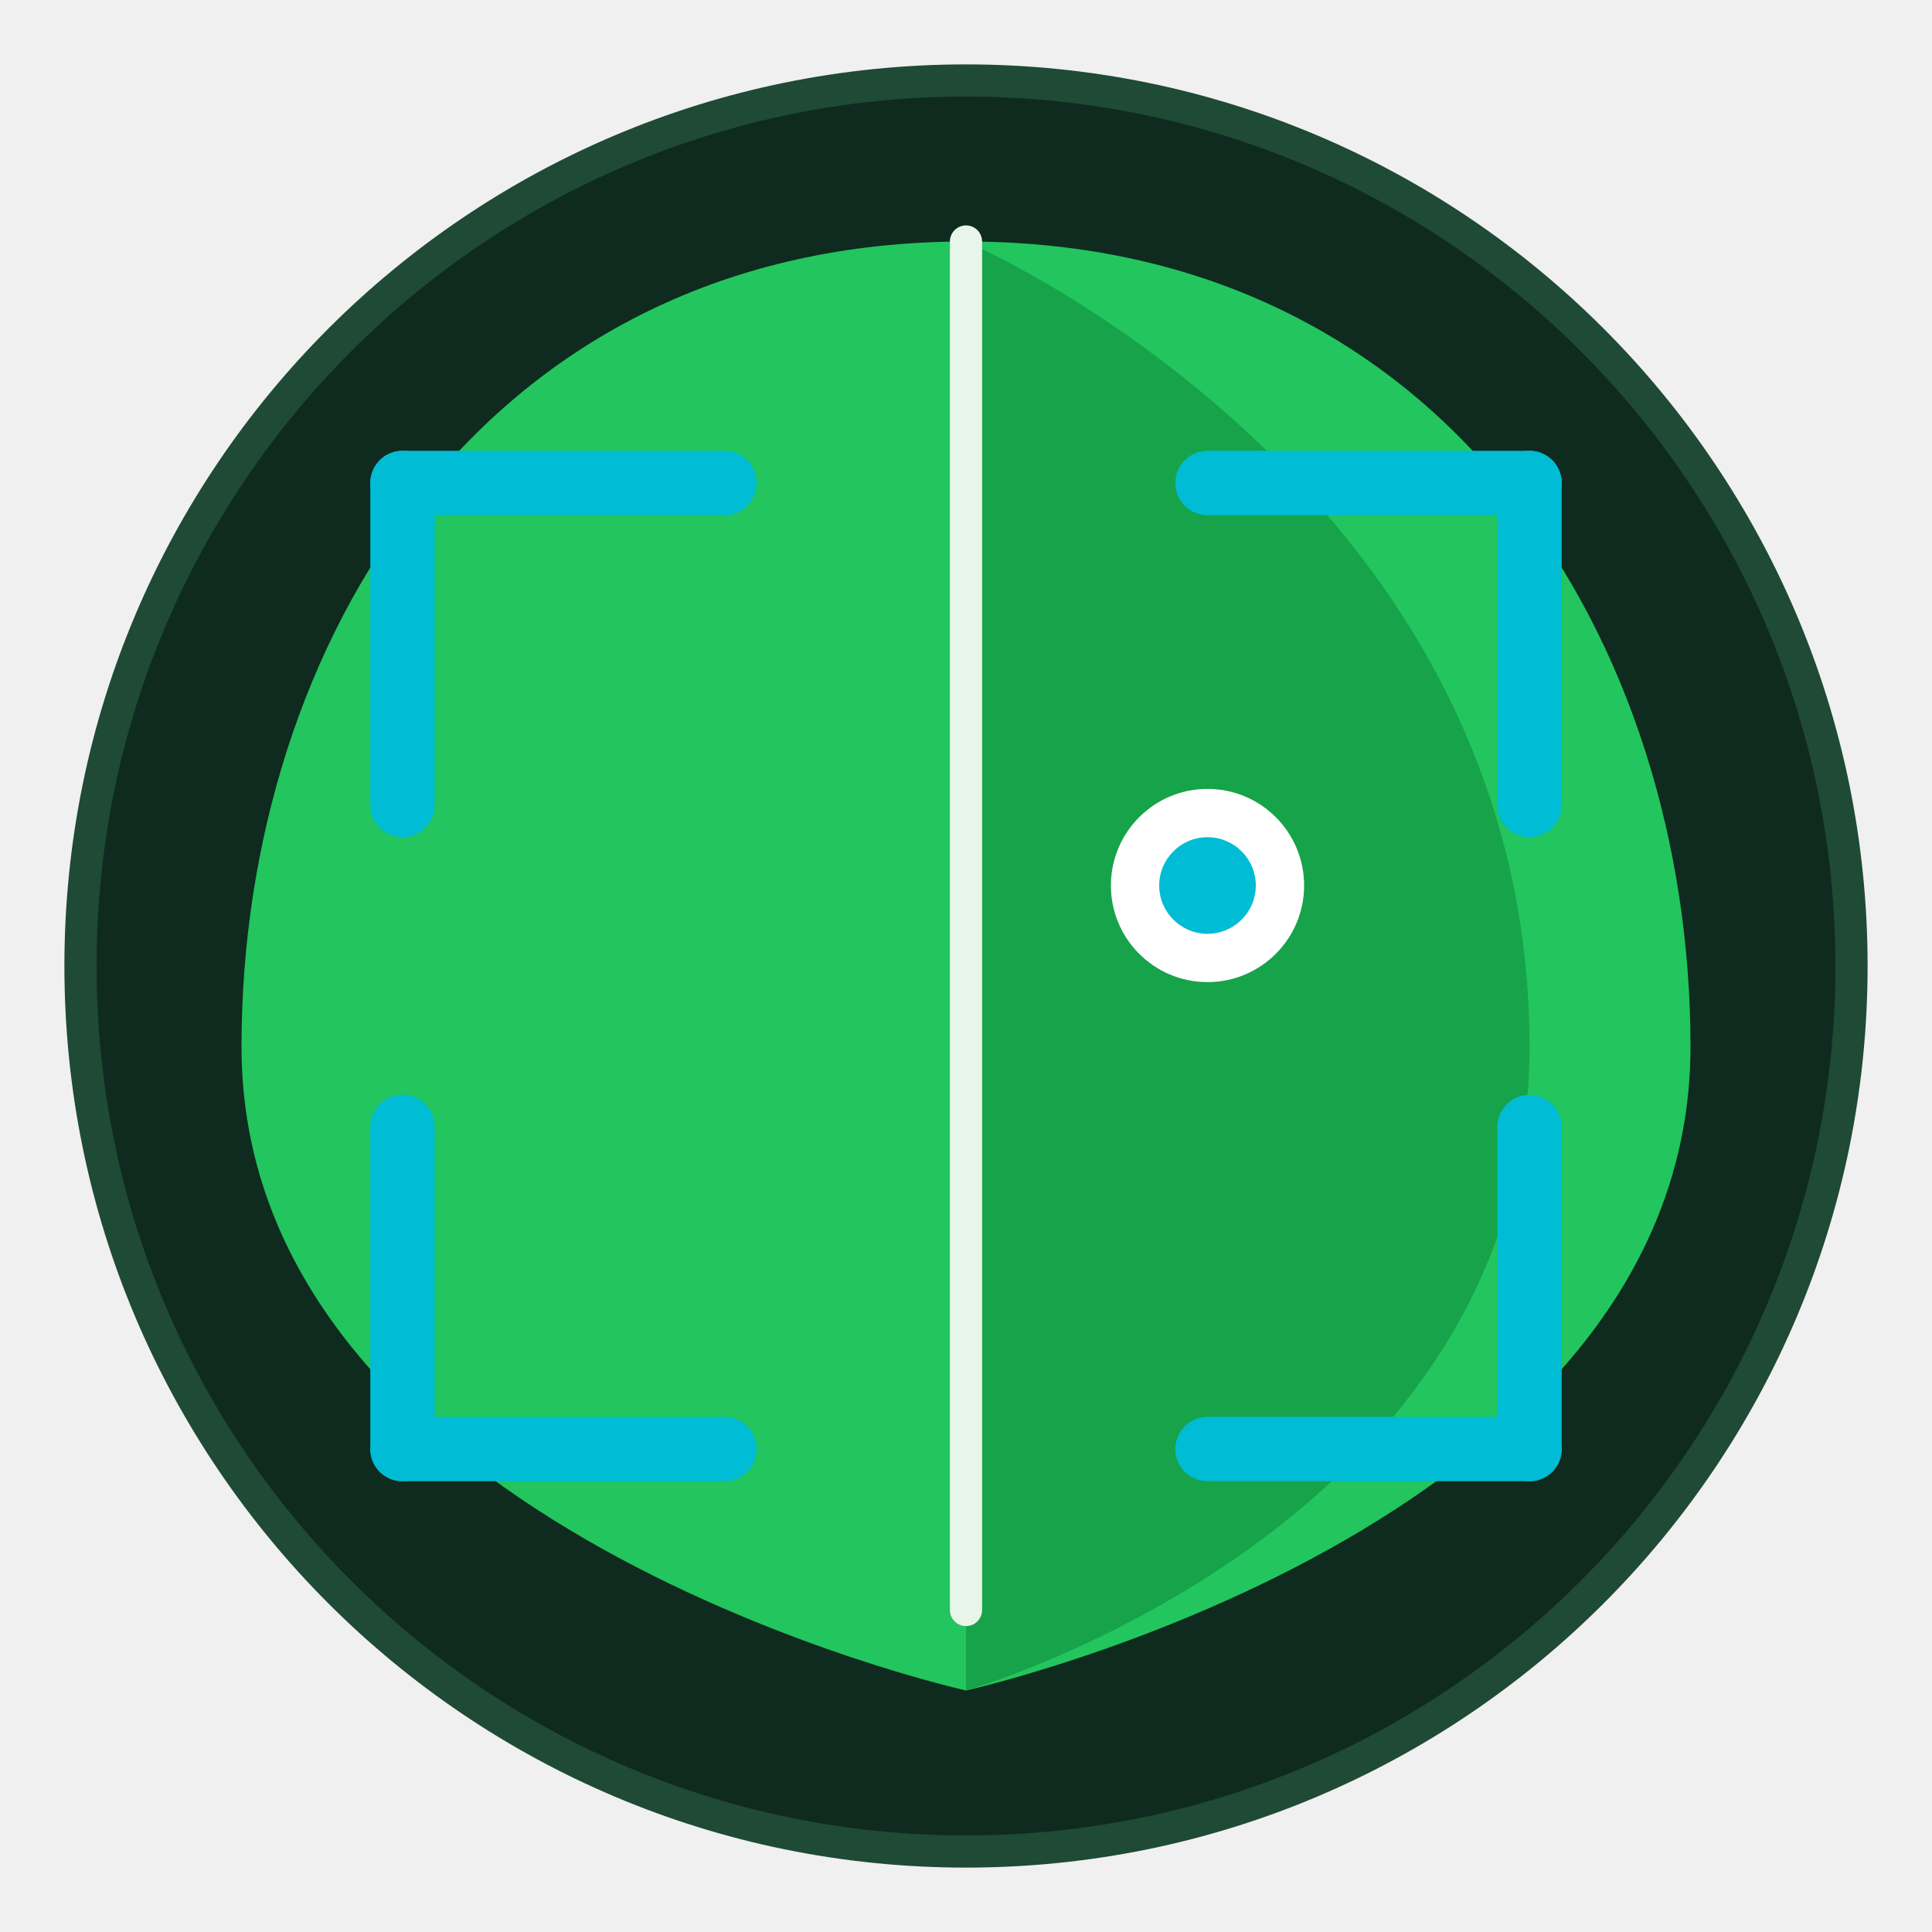
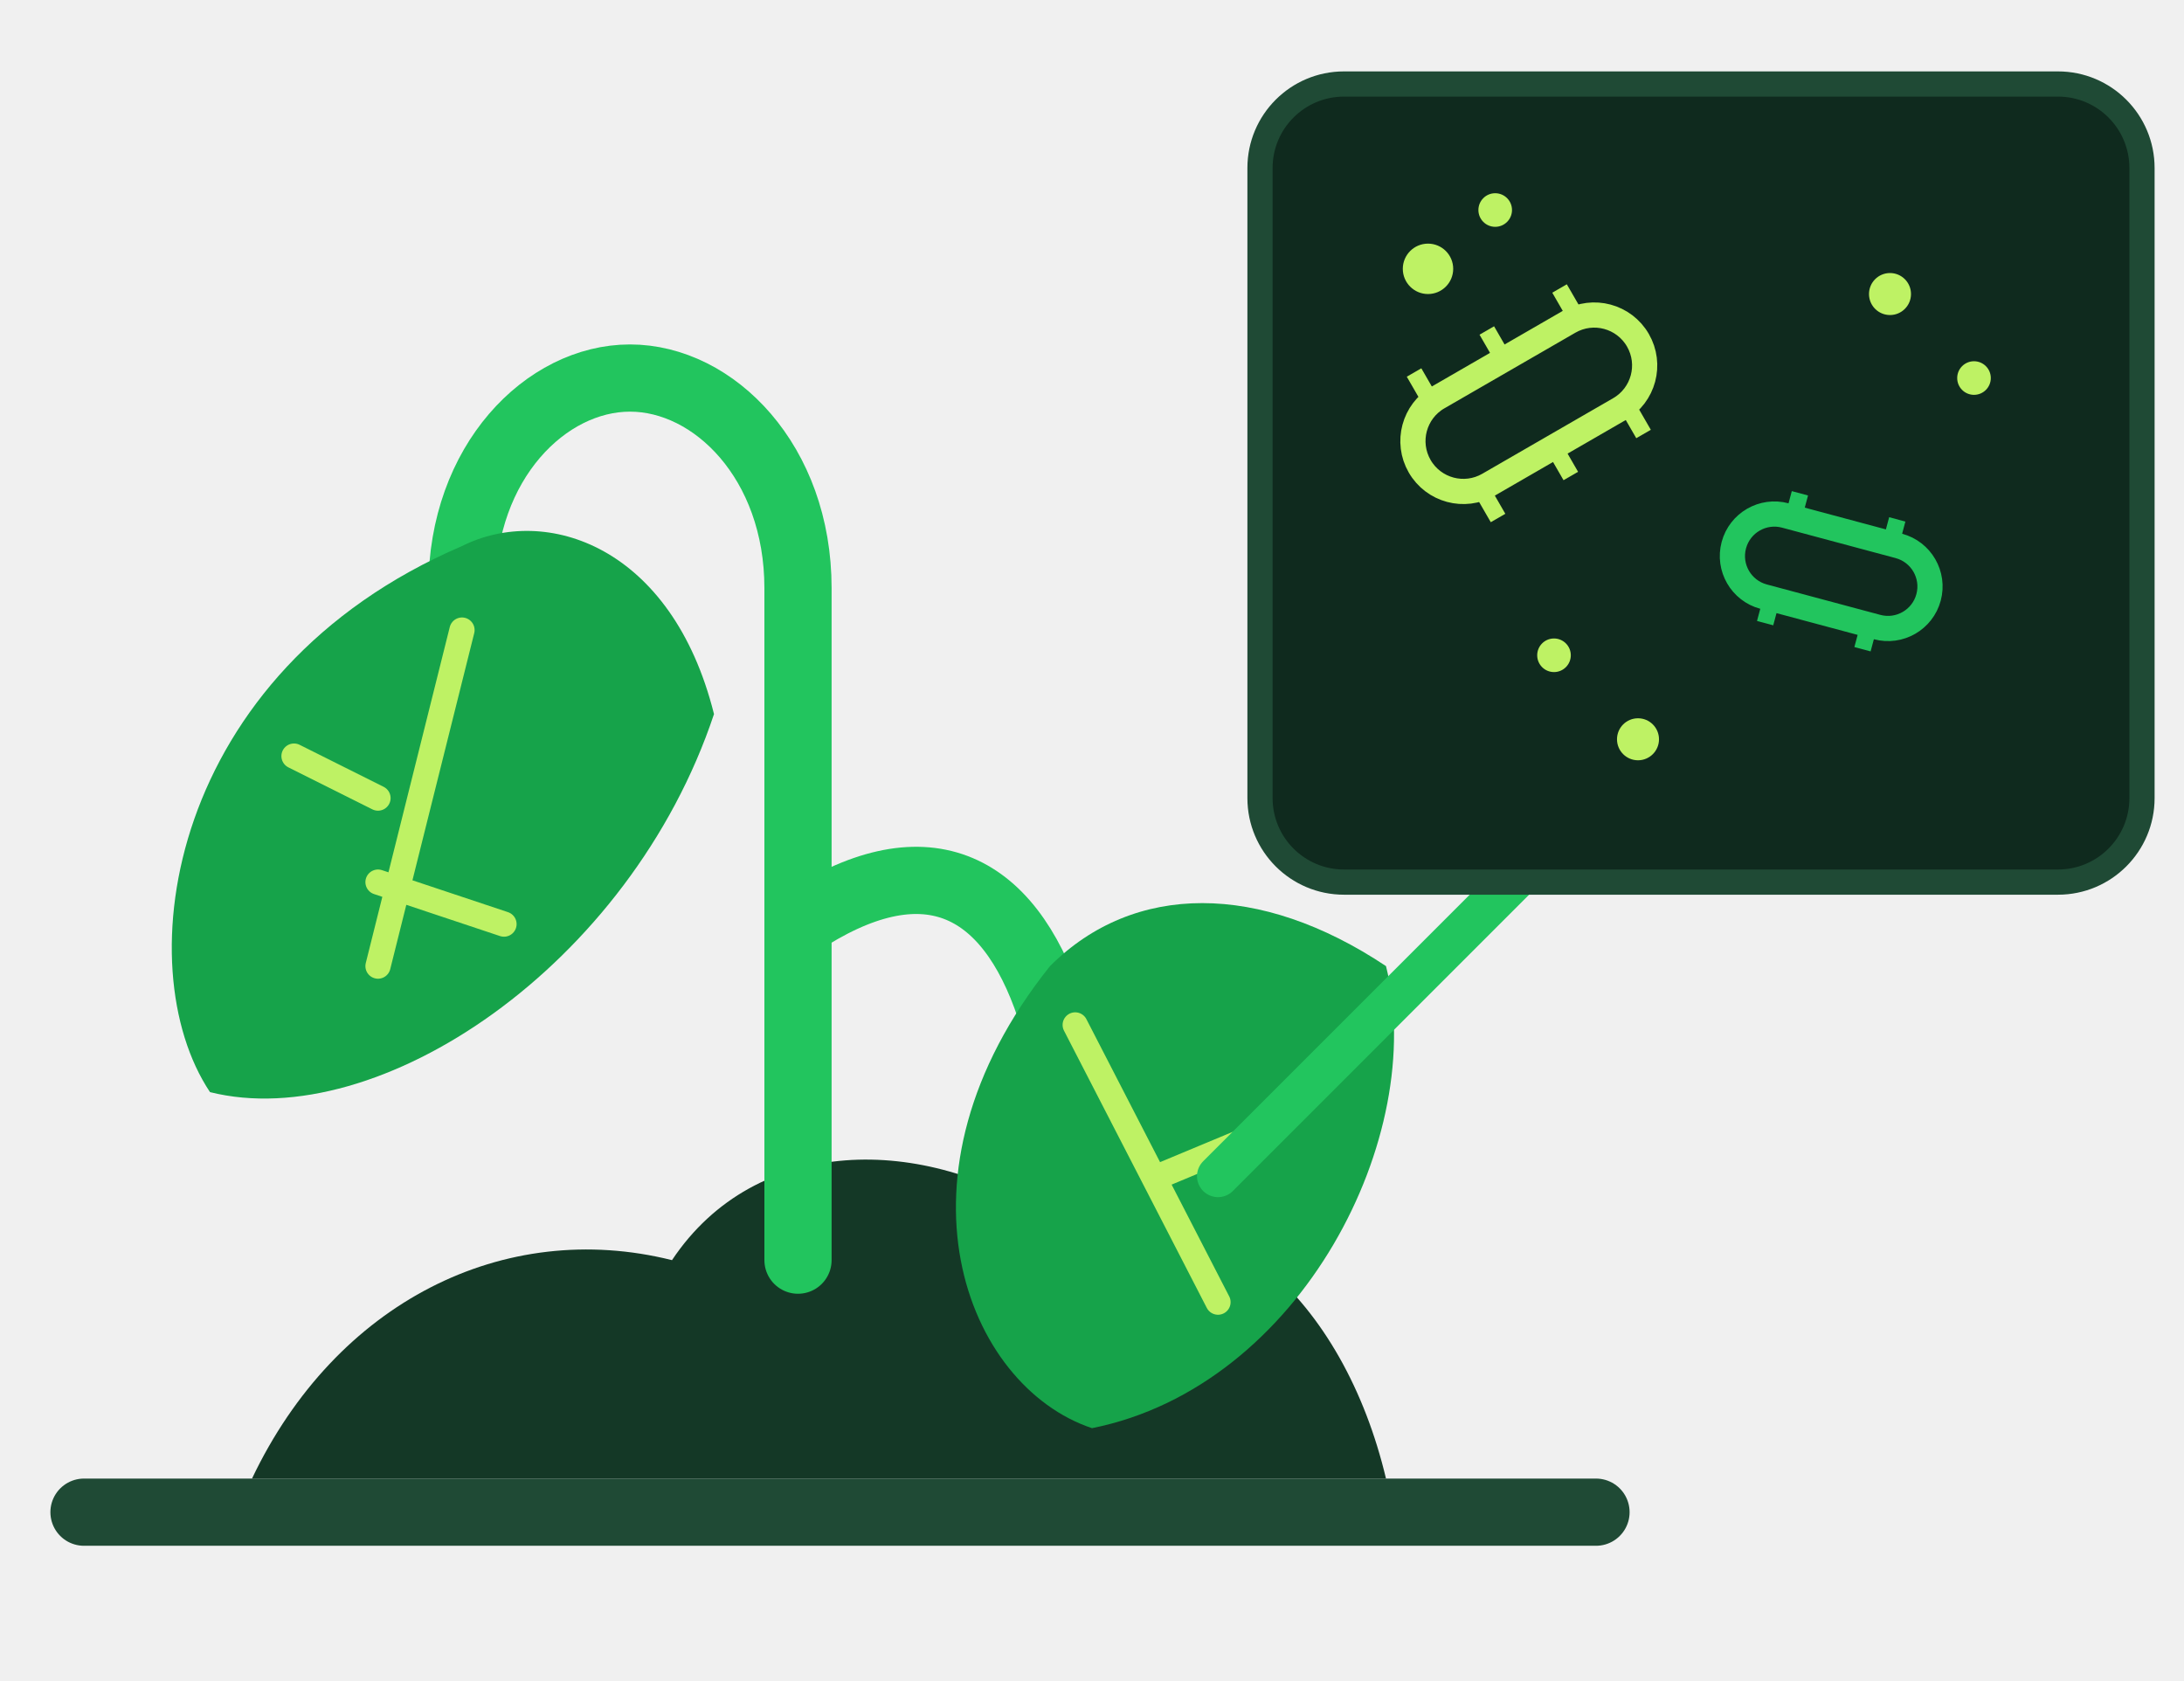
- <svg xmlns="http://www.w3.org/2000/svg" viewBox="0 0 120 120" width="100%" height="100%">
-   <circle cx="60" cy="60" r="55" fill="#0F2A1E" stroke="#1F4A35" stroke-width="2" />
-   <path d="M60,15 C90,15 105,40 105,65 C105,95 60,105 60,105 C60,105 15,95 15,65 C15,40 30,15 60,15 Z" fill="#22C55E" />
-   <path d="M60,15 C60,15 95,30 95,65 C95,95 60,105 60,105 Z" fill="#16A34A" />
-   <path d="M60,15 L60,100" stroke="#E8F5E9" stroke-width="2" stroke-linecap="round" />
-   <path d="M25,30 L45,30" stroke="#00BCD4" stroke-width="4" stroke-linecap="round" fill="none" />
-   <path d="M25,30 L25,50" stroke="#00BCD4" stroke-width="4" stroke-linecap="round" fill="none" />
-   <path d="M95,30 L75,30" stroke="#00BCD4" stroke-width="4" stroke-linecap="round" fill="none" />
-   <path d="M95,30 L95,50" stroke="#00BCD4" stroke-width="4" stroke-linecap="round" fill="none" />
-   <path d="M25,90 L45,90" stroke="#00BCD4" stroke-width="4" stroke-linecap="round" fill="none" />
-   <path d="M25,90 L25,70" stroke="#00BCD4" stroke-width="4" stroke-linecap="round" fill="none" />
-   <path d="M95,90 L75,90" stroke="#00BCD4" stroke-width="4" stroke-linecap="round" fill="none" />
-   <path d="M95,90 L95,70" stroke="#00BCD4" stroke-width="4" stroke-linecap="round" fill="none" />
-   <circle cx="75" cy="55" r="6" fill="#FFFFFF" />
-   <circle cx="75" cy="55" r="3" fill="#00BCD4" />
+ <svg xmlns="http://www.w3.org/2000/svg" viewBox="0 0 260 200" width="100%" height="100%">
+   <path d="M 10,180 L 190,180" stroke="#1F4A35" stroke-width="8" stroke-linecap="round" />
+   <path d="M 30,176 C 40,155 60,145 80,150 C 90,135 110,135 125,145 C 145,140 160,155 165,176 Z" fill="#143826" />
+   <path d="M 95,150 L 95,70 C 95,55 85,45 75,45 C 65,45 55,55 55,70" fill="none" stroke="#22C55E" stroke-width="8" stroke-linecap="round" />
+   <path d="M 95,110 C 110,100 120,105 125,120" fill="none" stroke="#22C55E" stroke-width="8" stroke-linecap="round" />
+   <path d="M 55,65 C 20,80 15,115 25,130 C 45,135 75,115 85,85 C 80,65 65,60 55,65 Z" fill="#16A34A" />
+   <path d="M 55,75 L 45,115 M 45,95 L 35,90 M 45,105 L 60,110" stroke="#BEF264" stroke-width="3" stroke-linecap="round" />
+   <path d="M 125,115 C 105,140 115,165 130,170 C 155,165 170,135 165,115 C 150,105 135,105 125,115 Z" fill="#16A34A" />
+   <path d="M 128,122 L 145,155 M 138,140 L 150,135" stroke="#BEF264" stroke-width="3" stroke-linecap="round" />
+   <line x1="145" y1="140" x2="195" y2="90" stroke="#22C55E" stroke-width="5" stroke-linecap="round" />
+   <rect x="150" y="10" width="105" height="95" rx="10" fill="#0F2A1E" stroke="#1F4A35" stroke-width="3" />
+   <g transform="translate(150, 10)">
+     <g transform="translate(32, 38) rotate(-30)">
+       <rect x="-15" y="-6" width="30" height="12" rx="6" fill="none" stroke="#BEF264" stroke-width="3" />
+       <line x1="-10" y1="-6" x2="-10" y2="-10" stroke="#BEF264" stroke-width="2" />
+       <line x1="0" y1="-6" x2="0" y2="-10" stroke="#BEF264" stroke-width="2" />
+       <line x1="10" y1="-6" x2="10" y2="-10" stroke="#BEF264" stroke-width="2" />
+       <line x1="-10" y1="6" x2="-10" y2="10" stroke="#BEF264" stroke-width="2" />
+       <line x1="0" y1="6" x2="0" y2="10" stroke="#BEF264" stroke-width="2" />
+       <line x1="10" y1="6" x2="10" y2="10" stroke="#BEF264" stroke-width="2" />
+     </g>
+     <g transform="translate(68, 58) rotate(15)">
+       <rect x="-12" y="-5" width="24" height="10" rx="5" fill="none" stroke="#22C55E" stroke-width="3" />
+       <line x1="-6" y1="-5" x2="-6" y2="-8" stroke="#22C55E" stroke-width="2" />
+       <line x1="6" y1="-5" x2="6" y2="-8" stroke="#22C55E" stroke-width="2" />
+       <line x1="-6" y1="5" x2="-6" y2="8" stroke="#22C55E" stroke-width="2" />
+       <line x1="6" y1="5" x2="6" y2="8" stroke="#22C55E" stroke-width="2" />
+     </g>
+     <circle cx="20" cy="22" r="3" fill="#BEF264" />
+     <circle cx="28" cy="15" r="2" fill="#BEF264" />
+     <circle cx="75" cy="25" r="2.5" fill="#BEF264" />
+     <circle cx="85" cy="35" r="2" fill="#BEF264" />
+     <circle cx="45" cy="78" r="2.5" fill="#BEF264" />
+     <circle cx="35" cy="68" r="2" fill="#BEF264" />
+   </g>
</svg>
